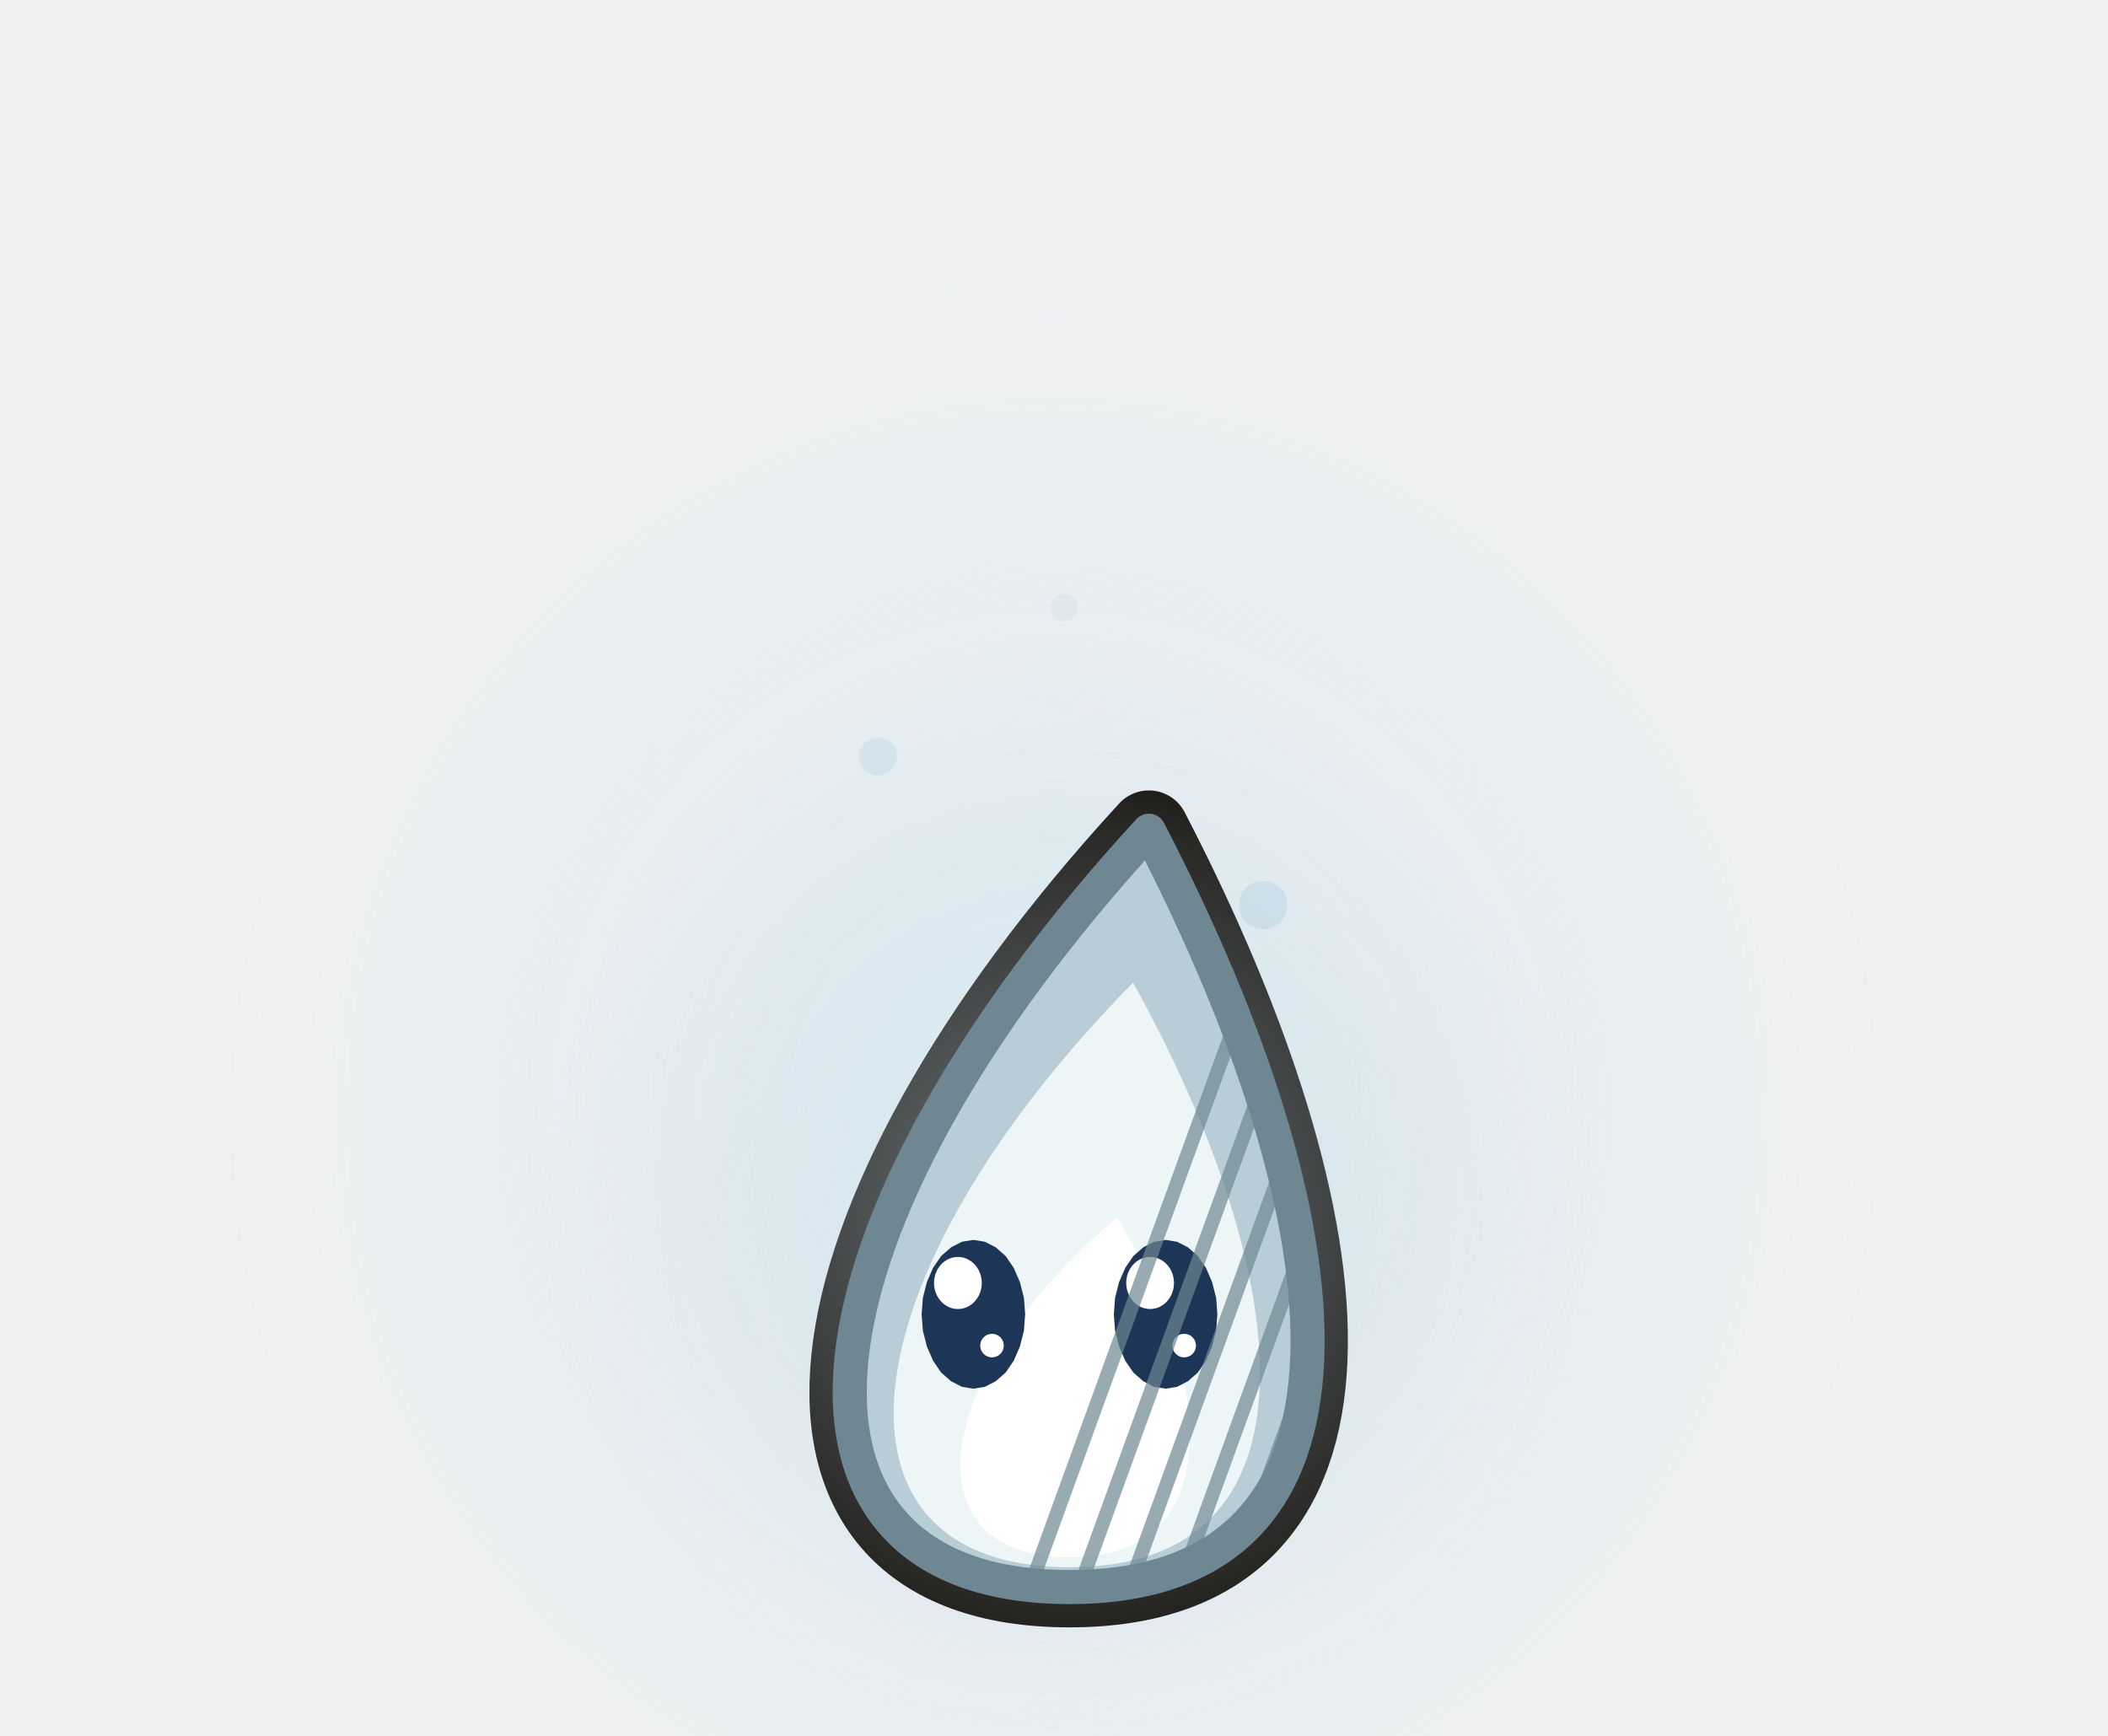
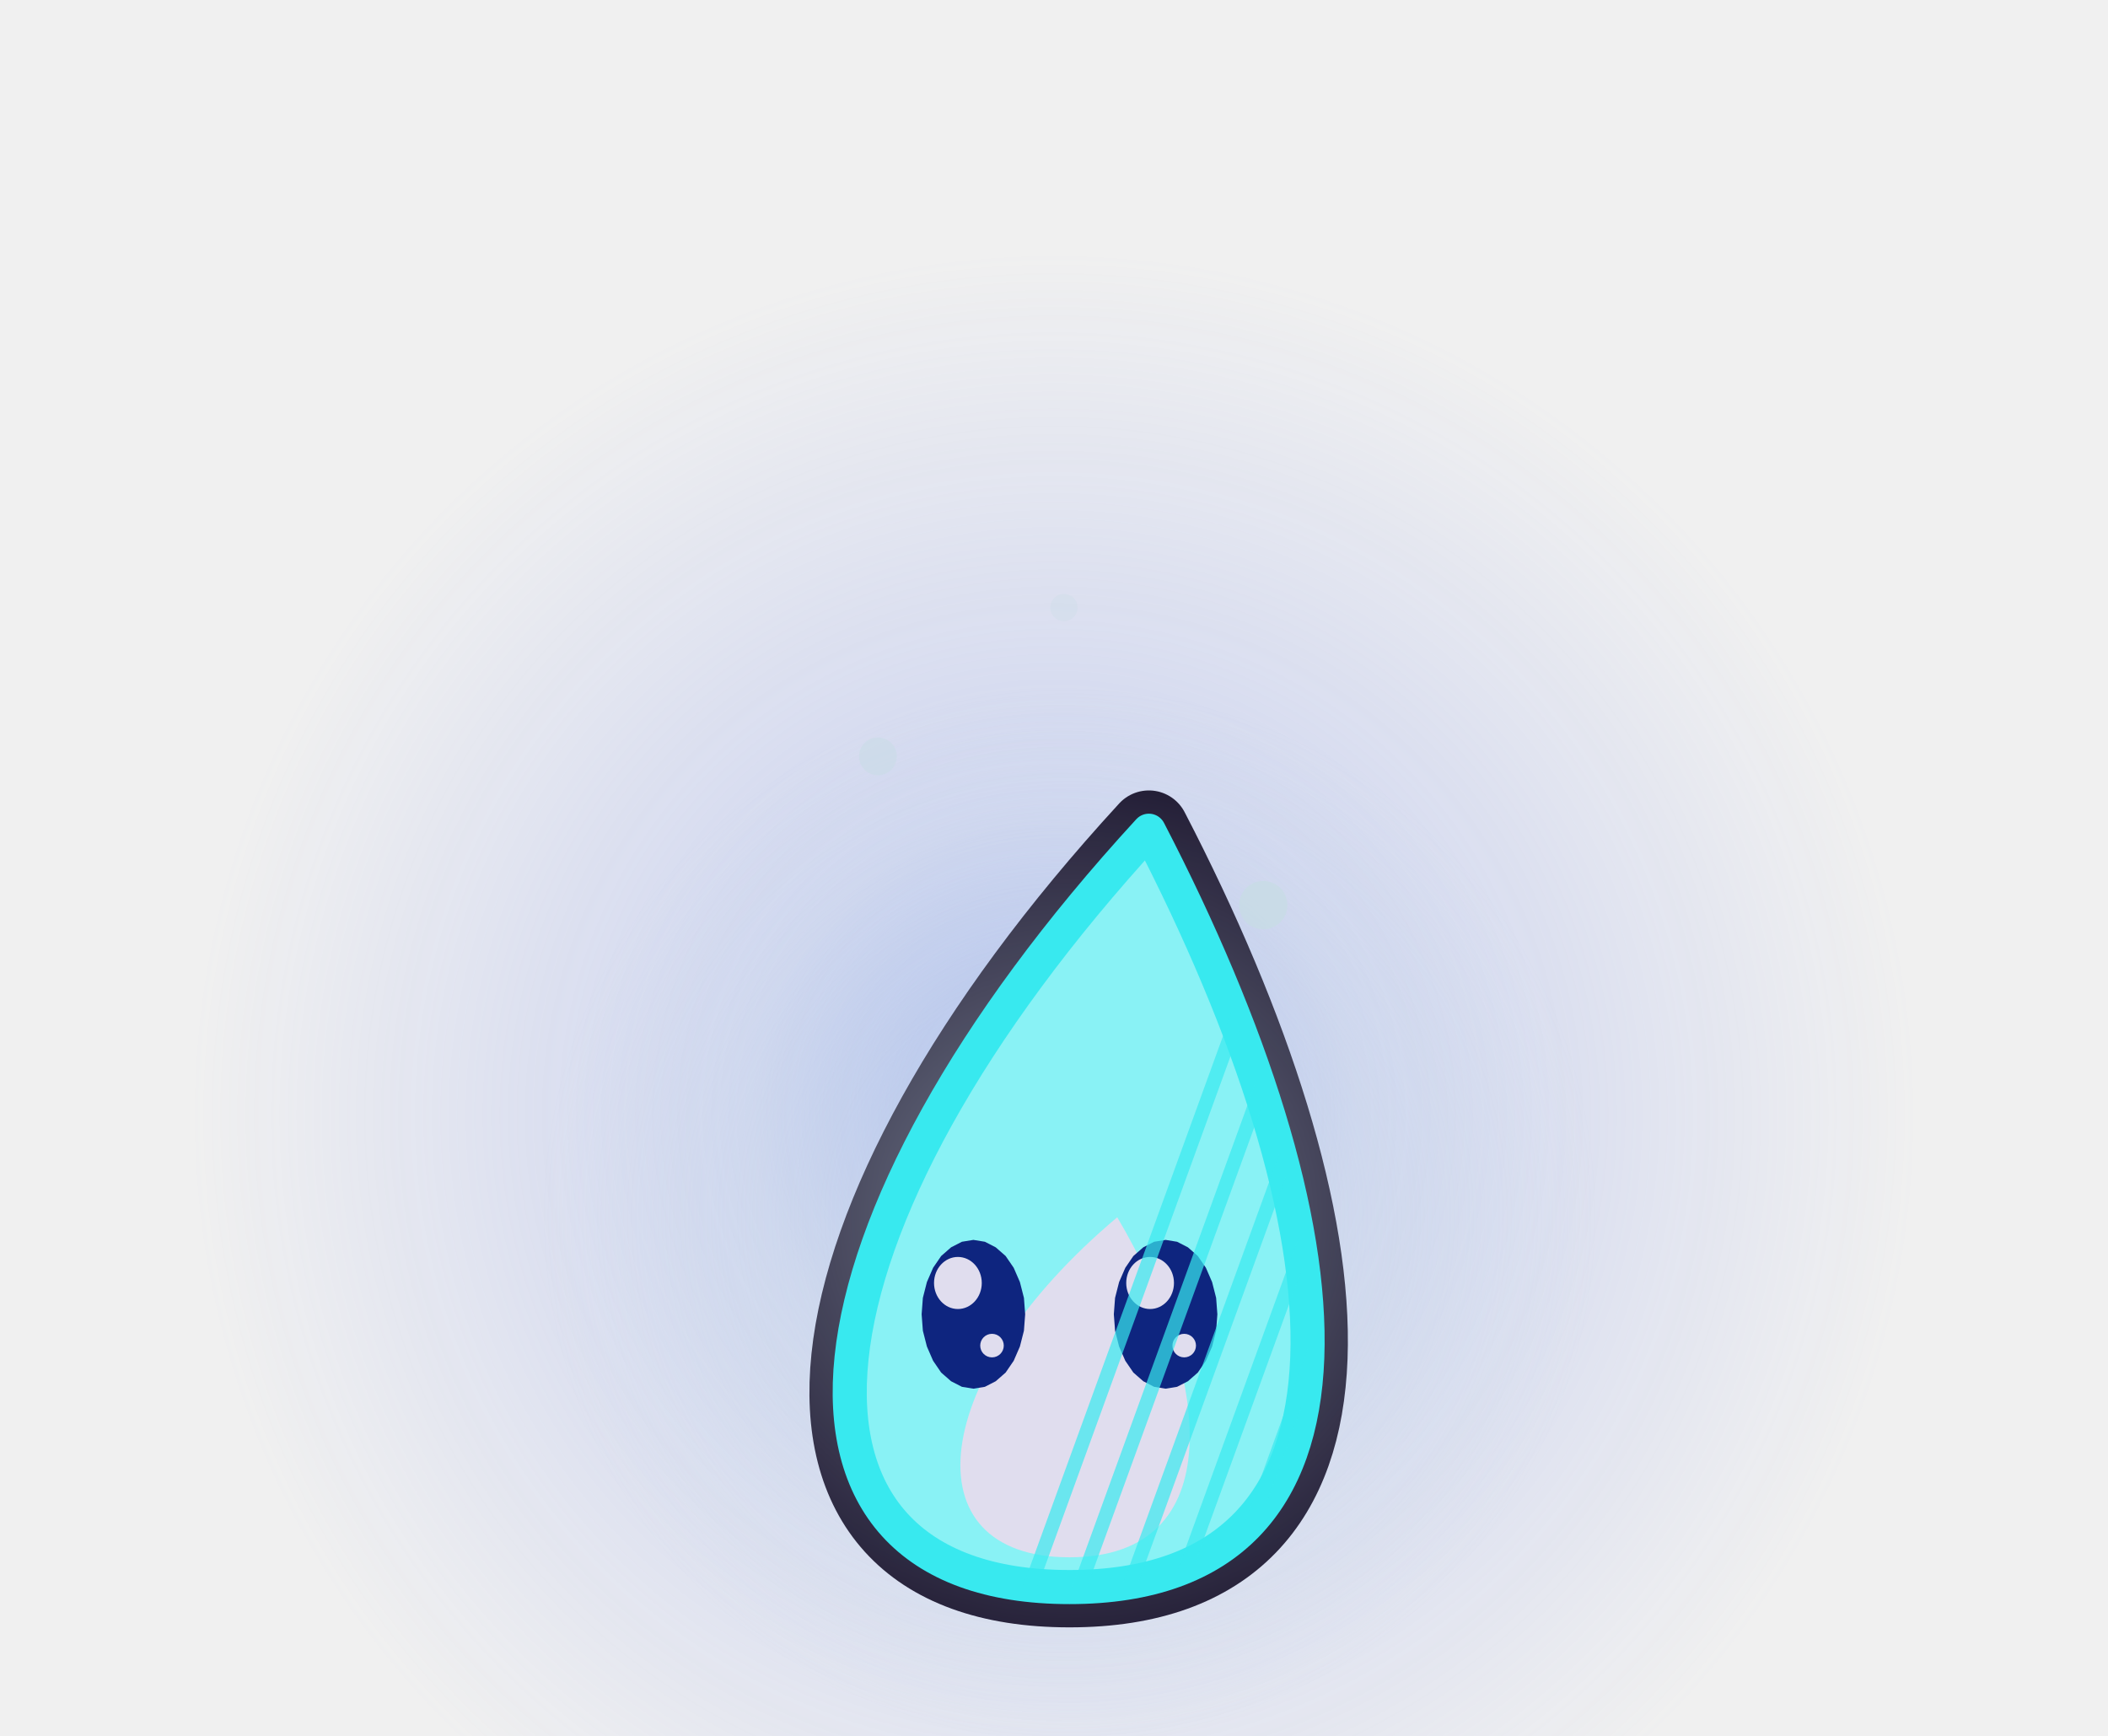
<svg xmlns="http://www.w3.org/2000/svg" width="136" height="112" viewBox="194 180 136 112">
  <defs>
    <radialGradient id="vb1surH">
-       <stop offset="0" stop-color="#E4F6FF" stop-opacity="0.6" />
-       <stop offset="0.35" stop-color="#BFE2F6" stop-opacity="0.26" />
-       <stop offset="1" stop-color="#BFE2F6" stop-opacity="0" />
+       <stop offset="0" stop-color="#758EF0" stop-opacity="0.6" />
+       <stop offset="0.35" stop-color="#758EF0" stop-opacity="0.26" />
+       <stop offset="1" stop-color="#758EF0" stop-opacity="0" />
    </radialGradient>
  </defs>
  <circle cx="262" cy="252" r="56" fill="url(#vb1surH)" />
  <g transform="translate(262 268) scale(2) translate(-20 -32)">
-     <path d="M20.5,39.2 C30.9,39.2 29.7,27.6 23.06,14.8 C11.3,27.6 10.1,39.2 20.5,39.2 Z" fill="none" stroke="#0D0905" stroke-width="2.6" stroke-linejoin="round" />
+     <path d="M20.5,39.2 C30.9,39.2 29.7,27.6 23.06,14.8 C11.3,27.6 10.1,39.2 20.5,39.2 Z" fill="none" stroke="#110923" stroke-width="2.6" stroke-linejoin="round" />
    <defs>
      <radialGradient id="vb1sur1h1">
        <stop offset="0" stop-color="rgb(200,220,230)" stop-opacity="0.55" />
        <stop offset="1" stop-color="rgb(200,220,230)" stop-opacity="0" />
      </radialGradient>
    </defs>
    <circle cx="20.5" cy="27.2" r="17" fill="url(#vb1sur1h1)" />
-     <path d="M20.5,39.2 C30.9,39.2 29.7,27.6 23.06,14.8 C11.3,27.6 10.1,39.2 20.5,39.2 Z" fill="#B8CDD6" stroke="#6E8792" stroke-width="1.1" stroke-linejoin="round" stroke-linecap="round" />
-     <path d="M20.5,38.56 C28.82,38.56 27.86,29.28 22.55,19.7 C13.14,29.28 12.18,38.56 20.5,38.56 Z" fill="#EEF5F7" stroke="none" />
-     <path d="M20.5,38.24 C25.7,38.24 25.1,32.44 22.04,27.27 C15.9,32.44 15.3,38.24 20.5,38.24 Z" fill="#FFFFFF" stroke="none" />
+     <path d="M20.5,39.2 C30.9,39.2 29.7,27.6 23.06,14.8 C11.3,27.6 10.1,39.2 20.5,39.2 Z" fill="#89F2F5" stroke="#38E9EF" stroke-width="1.1" stroke-linejoin="round" stroke-linecap="round" />
+     <path d="M20.5,38.56 C28.82,38.56 27.86,29.28 22.55,19.7 C13.14,29.28 12.18,38.56 20.5,38.56 Z" fill="#89F2F5" stroke="none" />
+     <path d="M20.5,38.24 C25.7,38.24 25.1,32.44 22.04,27.27 C15.9,32.44 15.3,38.24 20.5,38.24 Z" fill="#E0DDEE" stroke="none" />
    <ellipse cx="26.75" cy="17.2" rx="0.78" ry="0.78" fill-opacity="0.77" fill="rgb(200,220,230)" stroke="none" />
    <ellipse cx="14.32" cy="12.4" rx="0.61" ry="0.61" fill-opacity="0.54" fill="rgb(200,220,230)" stroke="none" />
    <ellipse cx="20.32" cy="7.6" rx="0.44" ry="0.44" fill-opacity="0.31" fill="rgb(200,220,230)" stroke="none" />
-     <path d="M19.07,30.4 L19.03,30.93 L18.9,31.44 L18.7,31.9 L18.44,32.28 L18.12,32.56 L17.77,32.74 L17.4,32.8 L17.03,32.74 L16.68,32.56 L16.36,32.28 L16.1,31.9 L15.9,31.44 L15.77,30.93 L15.73,30.4 L15.77,29.87 L15.9,29.36 L16.1,28.9 L16.36,28.52 L16.68,28.24 L17.03,28.06 L17.4,28 L17.77,28.06 L18.12,28.24 L18.44,28.52 L18.7,28.9 L18.9,29.36 L19.03,29.87 Z" fill="#1D3557" />
-     <ellipse cx="16.9" cy="29.39" rx="0.77" ry="0.84" fill="#FFFFFF" stroke="none" />
-     <ellipse cx="18" cy="31.41" rx="0.38" ry="0.38" fill="#FFFFFF" stroke="none" />
-     <path d="M25.27,30.4 L25.23,30.93 L25.1,31.44 L24.9,31.9 L24.64,32.28 L24.32,32.56 L23.97,32.74 L23.6,32.8 L23.23,32.74 L22.88,32.56 L22.56,32.28 L22.3,31.9 L22.1,31.44 L21.97,30.93 L21.93,30.4 L21.97,29.87 L22.1,29.36 L22.3,28.9 L22.56,28.52 L22.88,28.24 L23.23,28.06 L23.6,28 L23.97,28.06 L24.32,28.24 L24.64,28.52 L24.9,28.9 L25.1,29.36 L25.23,29.87 Z" fill="#1D3557" />
-     <ellipse cx="23.1" cy="29.39" rx="0.77" ry="0.84" fill="#FFFFFF" stroke="none" />
-     <ellipse cx="24.2" cy="31.41" rx="0.38" ry="0.38" fill="#FFFFFF" stroke="none" />
+     <path d="M19.07,30.4 L19.03,30.93 L18.9,31.44 L18.7,31.9 L18.44,32.28 L18.12,32.56 L17.77,32.74 L17.4,32.8 L17.03,32.74 L16.68,32.56 L16.36,32.28 L16.1,31.9 L15.9,31.44 L15.77,30.93 L15.73,30.4 L15.77,29.87 L15.9,29.36 L16.1,28.9 L16.36,28.52 L16.68,28.24 L17.03,28.06 L17.4,28 L17.77,28.06 L18.12,28.24 L18.44,28.52 L18.7,28.9 L18.9,29.36 L19.03,29.87 Z" fill="#0E257F" />
+     <ellipse cx="16.9" cy="29.39" rx="0.77" ry="0.84" fill="#E0DDEE" stroke="none" />
+     <ellipse cx="18" cy="31.41" rx="0.38" ry="0.38" fill="#E0DDEE" stroke="none" />
+     <path d="M25.27,30.4 L25.23,30.93 L25.1,31.44 L24.9,31.9 L24.64,32.28 L24.32,32.56 L23.97,32.74 L23.6,32.8 L23.23,32.74 L22.88,32.56 L22.56,32.28 L22.3,31.9 L22.1,31.44 L21.97,30.93 L21.93,30.4 L21.97,29.87 L22.1,29.36 L22.3,28.9 L22.56,28.52 L22.88,28.24 L23.23,28.06 L23.6,28 L23.97,28.06 L24.32,28.24 L24.64,28.52 L24.9,28.9 L25.1,29.36 L25.23,29.87 Z" fill="#0E257F" />
+     <ellipse cx="23.1" cy="29.39" rx="0.77" ry="0.84" fill="#E0DDEE" stroke="none" />
+     <ellipse cx="24.2" cy="31.41" rx="0.38" ry="0.38" fill="#E0DDEE" stroke="none" />
    <defs>
      <clipPath id="vb1sur1c">
        <path d="M20.5,39.2 C30.9,39.2 29.7,27.6 23.06,14.8 C11.3,27.6 10.1,39.2 20.5,39.2 Z" />
      </clipPath>
    </defs>
    <g clip-path="url(#vb1sur1c)">
-       <path d="M18.5,41.2 l8,-22 M20.1,41.2 l8,-22 M21.7,41.2 l8,-22 M23.3,41.2 l8,-22 M24.9,41.2 l8,-22 M26.5,41.2 l8,-22 M28.1,41.2 l8,-22 M29.7,41.2 l8,-22 M31.3,41.2 l8,-22" fill="none" stroke="#6E8792" stroke-width="0.45" opacity="0.7" />
+       <path d="M18.5,41.2 l8,-22 M20.1,41.2 l8,-22 M21.7,41.2 l8,-22 M23.3,41.2 l8,-22 M24.9,41.2 l8,-22 M26.5,41.2 l8,-22 M28.1,41.2 l8,-22 M29.7,41.2 l8,-22 M31.3,41.2 l8,-22" fill="none" stroke="#38E9EF" stroke-width="0.45" opacity="0.7" />
    </g>
  </g>
</svg>
